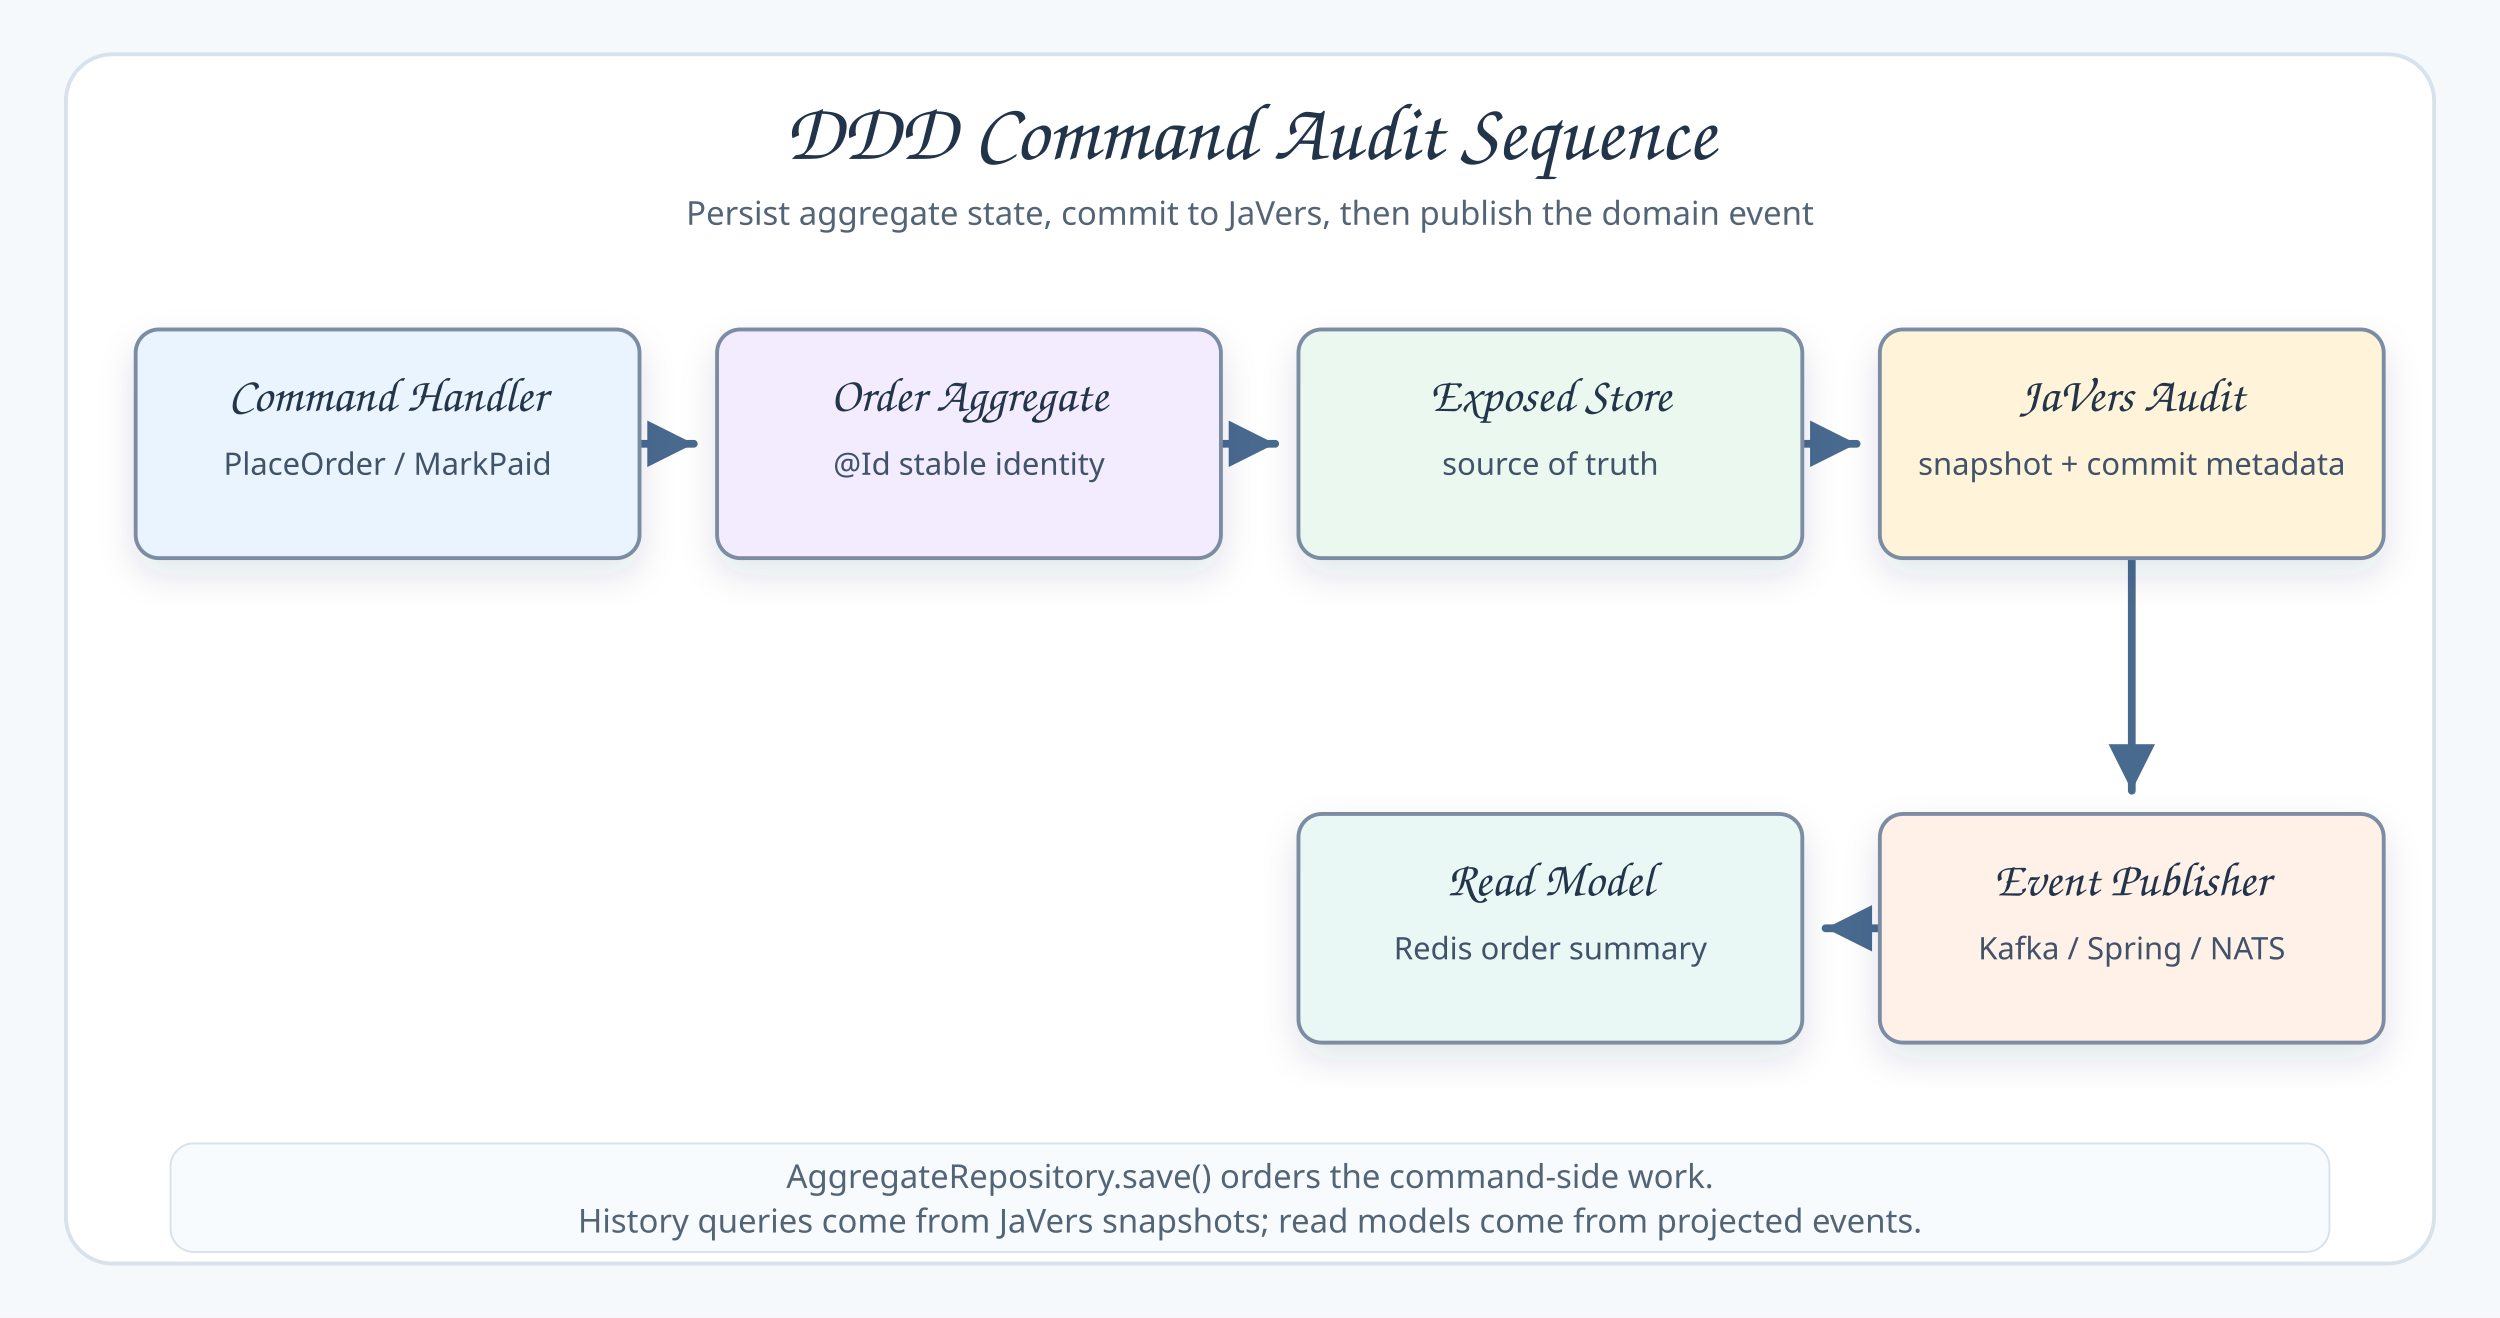
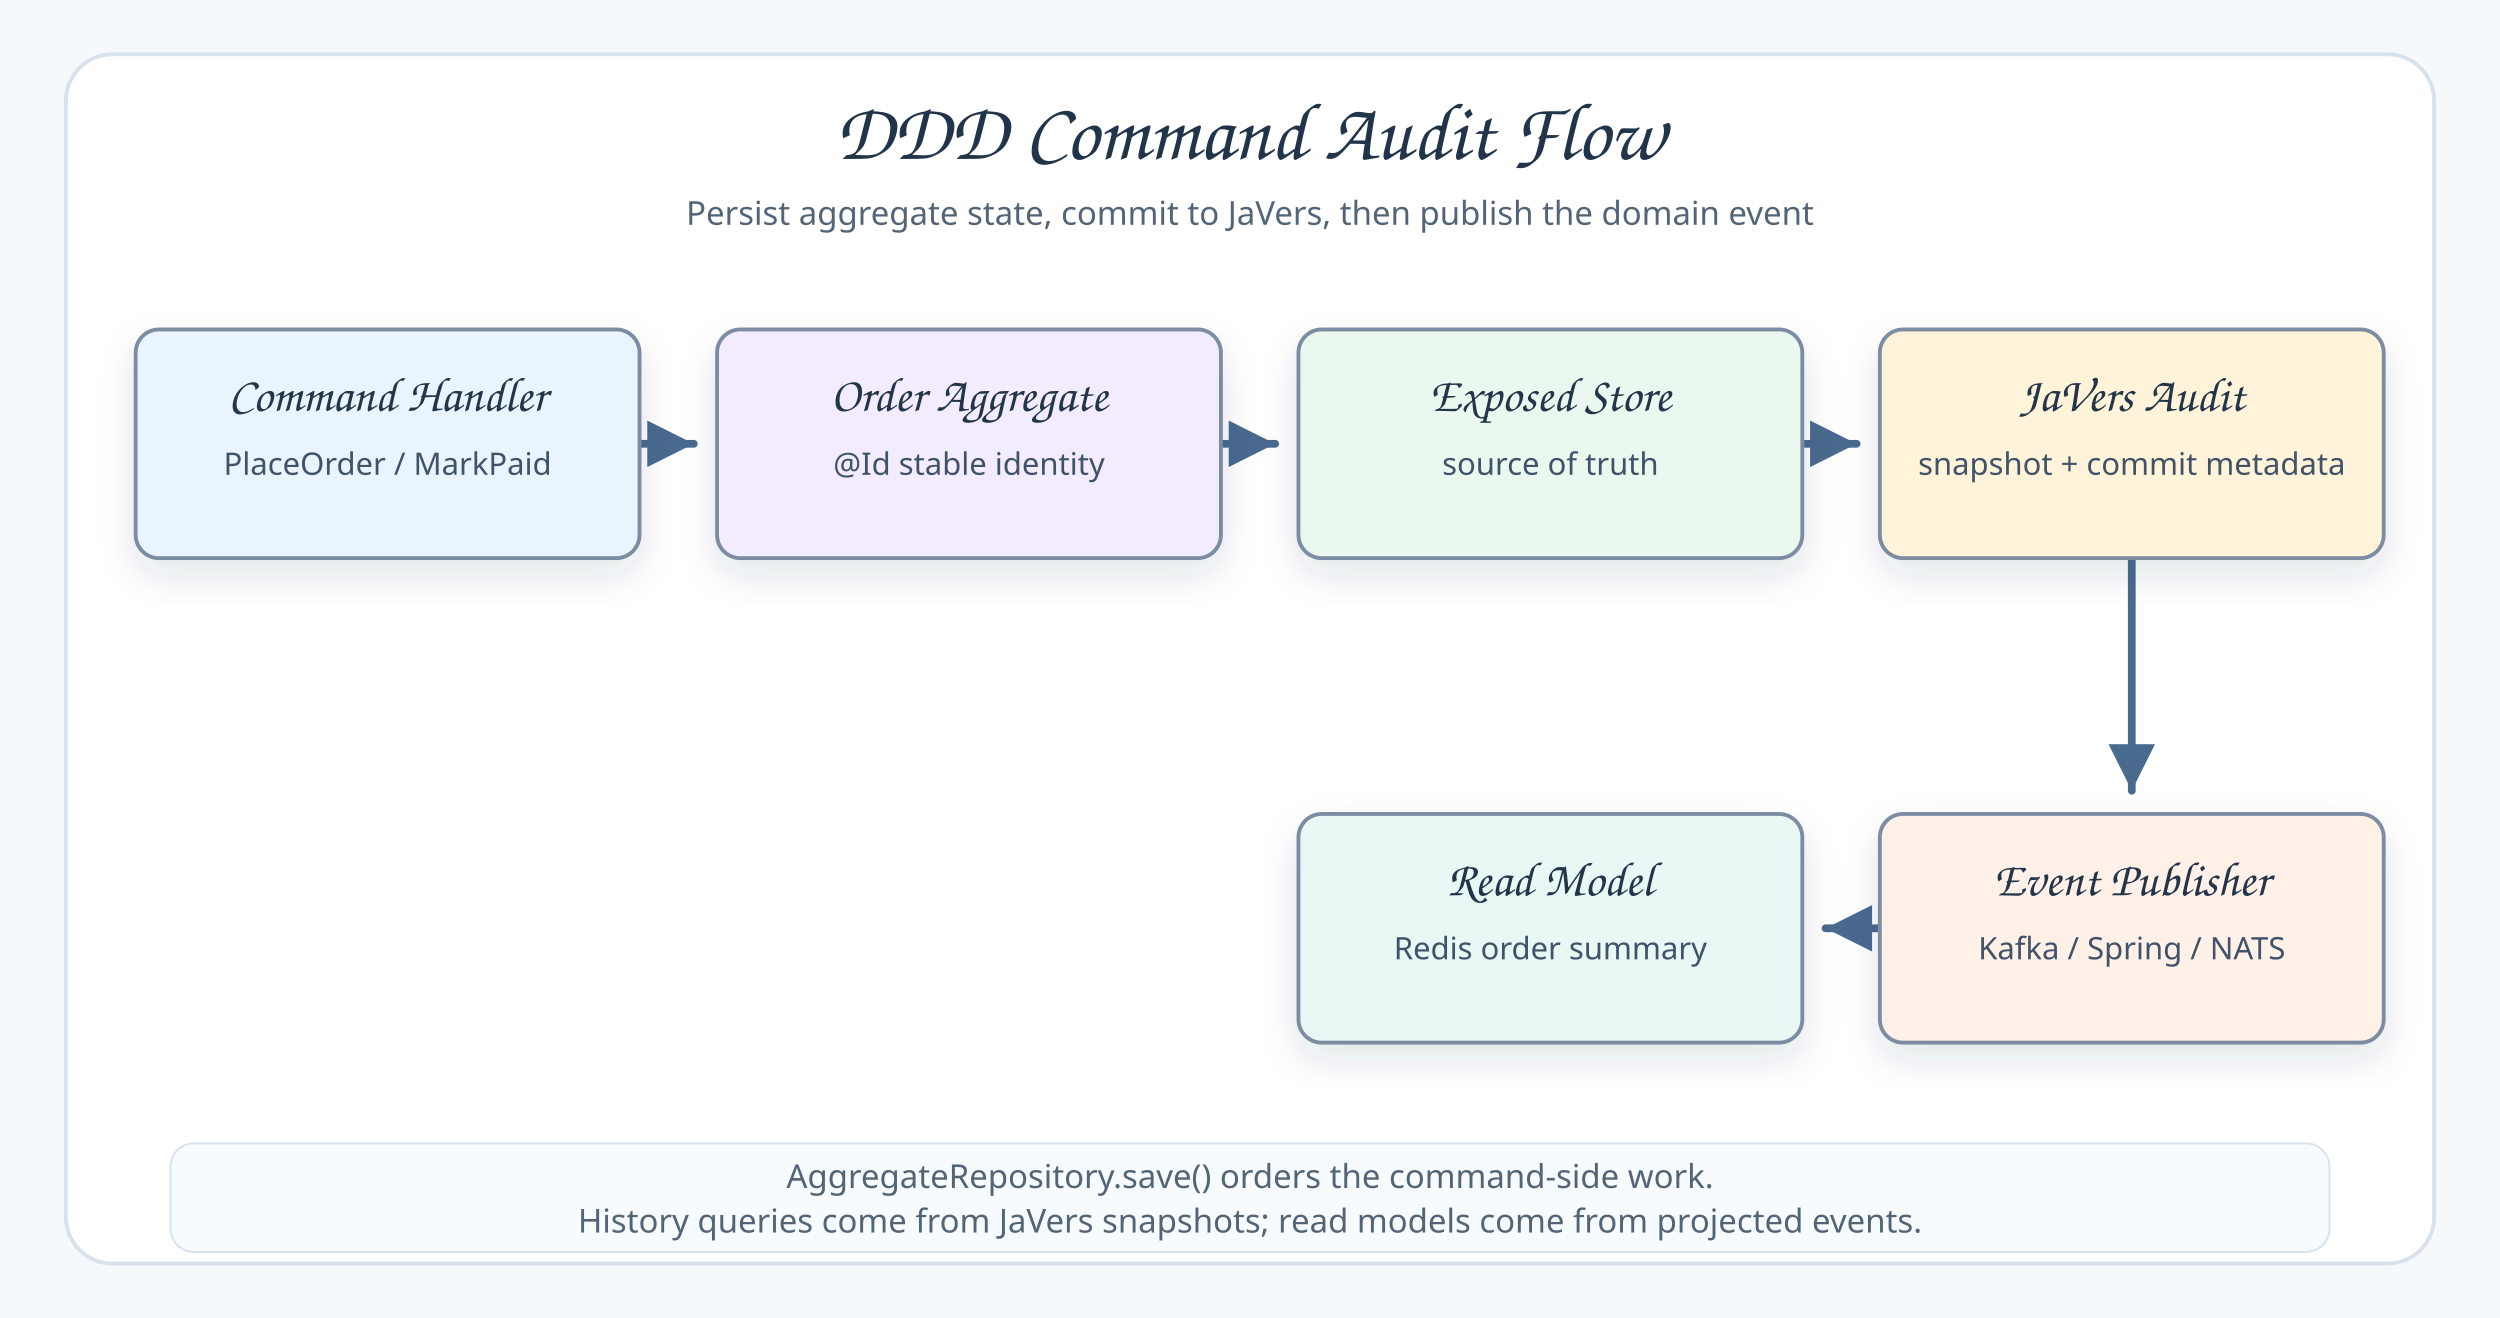
<svg xmlns="http://www.w3.org/2000/svg" width="1290" height="680" viewBox="0 0 1290 680">
  <defs>
    <marker id="arrow" markerWidth="8" markerHeight="8" refX="7" refY="4" orient="auto" markerUnits="strokeWidth">
      <path d="M 1 1 L 7 4 L 1 7 Z" fill="#496A8F" />
    </marker>
    <filter id="shadow" x="-20%" y="-20%" width="140%" height="140%">
      <feDropShadow dx="0" dy="8" stdDeviation="9" flood-color="#22344A" flood-opacity="0.12" />
    </filter>
    <style>
    .canvas{fill:#F6F9FC}.frame{fill:#FFFFFF;stroke:#D7E2EC;stroke-width:2}
    .title{font-family:"Architects Daughter","Comic Sans MS",cursive;font-size:42px;fill:#22344A;font-weight:400}
    .subtitle,.footer{font-family:"Comic Sans MS","Comic Sans",sans-serif;font-size:17px;fill:#536476;font-weight:400}
    .nodeTitle{font-family:"Architects Daughter","Comic Sans MS",cursive;font-size:25px;fill:#22344A;font-weight:400}
    .nodeBody,.edgeLabel{font-family:"Comic Sans MS","Comic Sans",sans-serif;font-size:16px;fill:#3F5269;font-weight:400}
    .edge{fill:none;stroke:#496A8F;stroke-width:4;stroke-linecap:round;stroke-linejoin:round;marker-end:url(#arrow)}
    g[id]{filter:url(#shadow)}
  </style>
  </defs>
  <rect class="canvas" width="1290" height="680" />
  <rect class="frame" x="34" y="28" width="1222" height="624" rx="24" />
-   <text class="title" x="645" y="82" text-anchor="middle">DDD Command Audit Sequence</text>
+   <text class="title" x="645" y="82" text-anchor="middle">DDD Command Audit Flow</text>
  <text class="subtitle" x="645" y="116" text-anchor="middle">Persist aggregate state, commit to JaVers, then publish the domain event</text>
  <path class="edge" d="M330 229 H350 V229 H358" />
  <path class="edge" d="M630 229 H650 V229 H658" />
  <path class="edge" d="M930 229 H950 V229 H958" />
  <path class="edge" d="M1100 288 V354 H1100 V408" />
  <path class="edge" d="M970 479 H950 V479 H942" />
  <g id="cmd">
    <rect x="70" y="170" width="260" height="118" rx="12" fill="#EAF4FF" stroke="#7B8CA3" stroke-width="2" />
    <text class="nodeTitle" x="200" y="212" text-anchor="middle">Command Handler</text>
    <text class="nodeBody" x="200" y="245" text-anchor="middle">PlaceOrder / MarkPaid</text>
  </g>
  <g id="agg">
    <rect x="370" y="170" width="260" height="118" rx="12" fill="#F3ECFF" stroke="#7B8CA3" stroke-width="2" />
    <text class="nodeTitle" x="500" y="212" text-anchor="middle">Order Aggregate</text>
    <text class="nodeBody" x="500" y="245" text-anchor="middle">@Id stable identity</text>
  </g>
  <g id="store">
    <rect x="670" y="170" width="260" height="118" rx="12" fill="#EAF8EF" stroke="#7B8CA3" stroke-width="2" />
    <text class="nodeTitle" x="800" y="212" text-anchor="middle">Exposed Store</text>
    <text class="nodeBody" x="800" y="245" text-anchor="middle">source of truth</text>
  </g>
  <g id="javers">
    <rect x="970" y="170" width="260" height="118" rx="12" fill="#FFF4D9" stroke="#7B8CA3" stroke-width="2" />
    <text class="nodeTitle" x="1100" y="212" text-anchor="middle">JaVers Audit</text>
    <text class="nodeBody" x="1100" y="245" text-anchor="middle">snapshot + commit metadata</text>
  </g>
  <g id="event">
    <rect x="970" y="420" width="260" height="118" rx="12" fill="#FFF0E8" stroke="#7B8CA3" stroke-width="2" />
    <text class="nodeTitle" x="1100" y="462" text-anchor="middle">Event Publisher</text>
    <text class="nodeBody" x="1100" y="495" text-anchor="middle">Kafka / Spring / NATS</text>
  </g>
  <g id="read">
    <rect x="670" y="420" width="260" height="118" rx="12" fill="#E9F7F5" stroke="#7B8CA3" stroke-width="2" />
    <text class="nodeTitle" x="800" y="462" text-anchor="middle">Read Model</text>
    <text class="nodeBody" x="800" y="495" text-anchor="middle">Redis order summary</text>
  </g>
  <rect x="88" y="590" width="1114" height="56" rx="12" fill="#F8FBFE" stroke="#D7E2EC" />
  <text class="footer" x="645" y="613" text-anchor="middle">AggregateRepository.save() orders the command-side work.</text>
  <text class="footer" x="645" y="636" text-anchor="middle">History queries come from JaVers snapshots; read models come from projected events.</text>
</svg>
